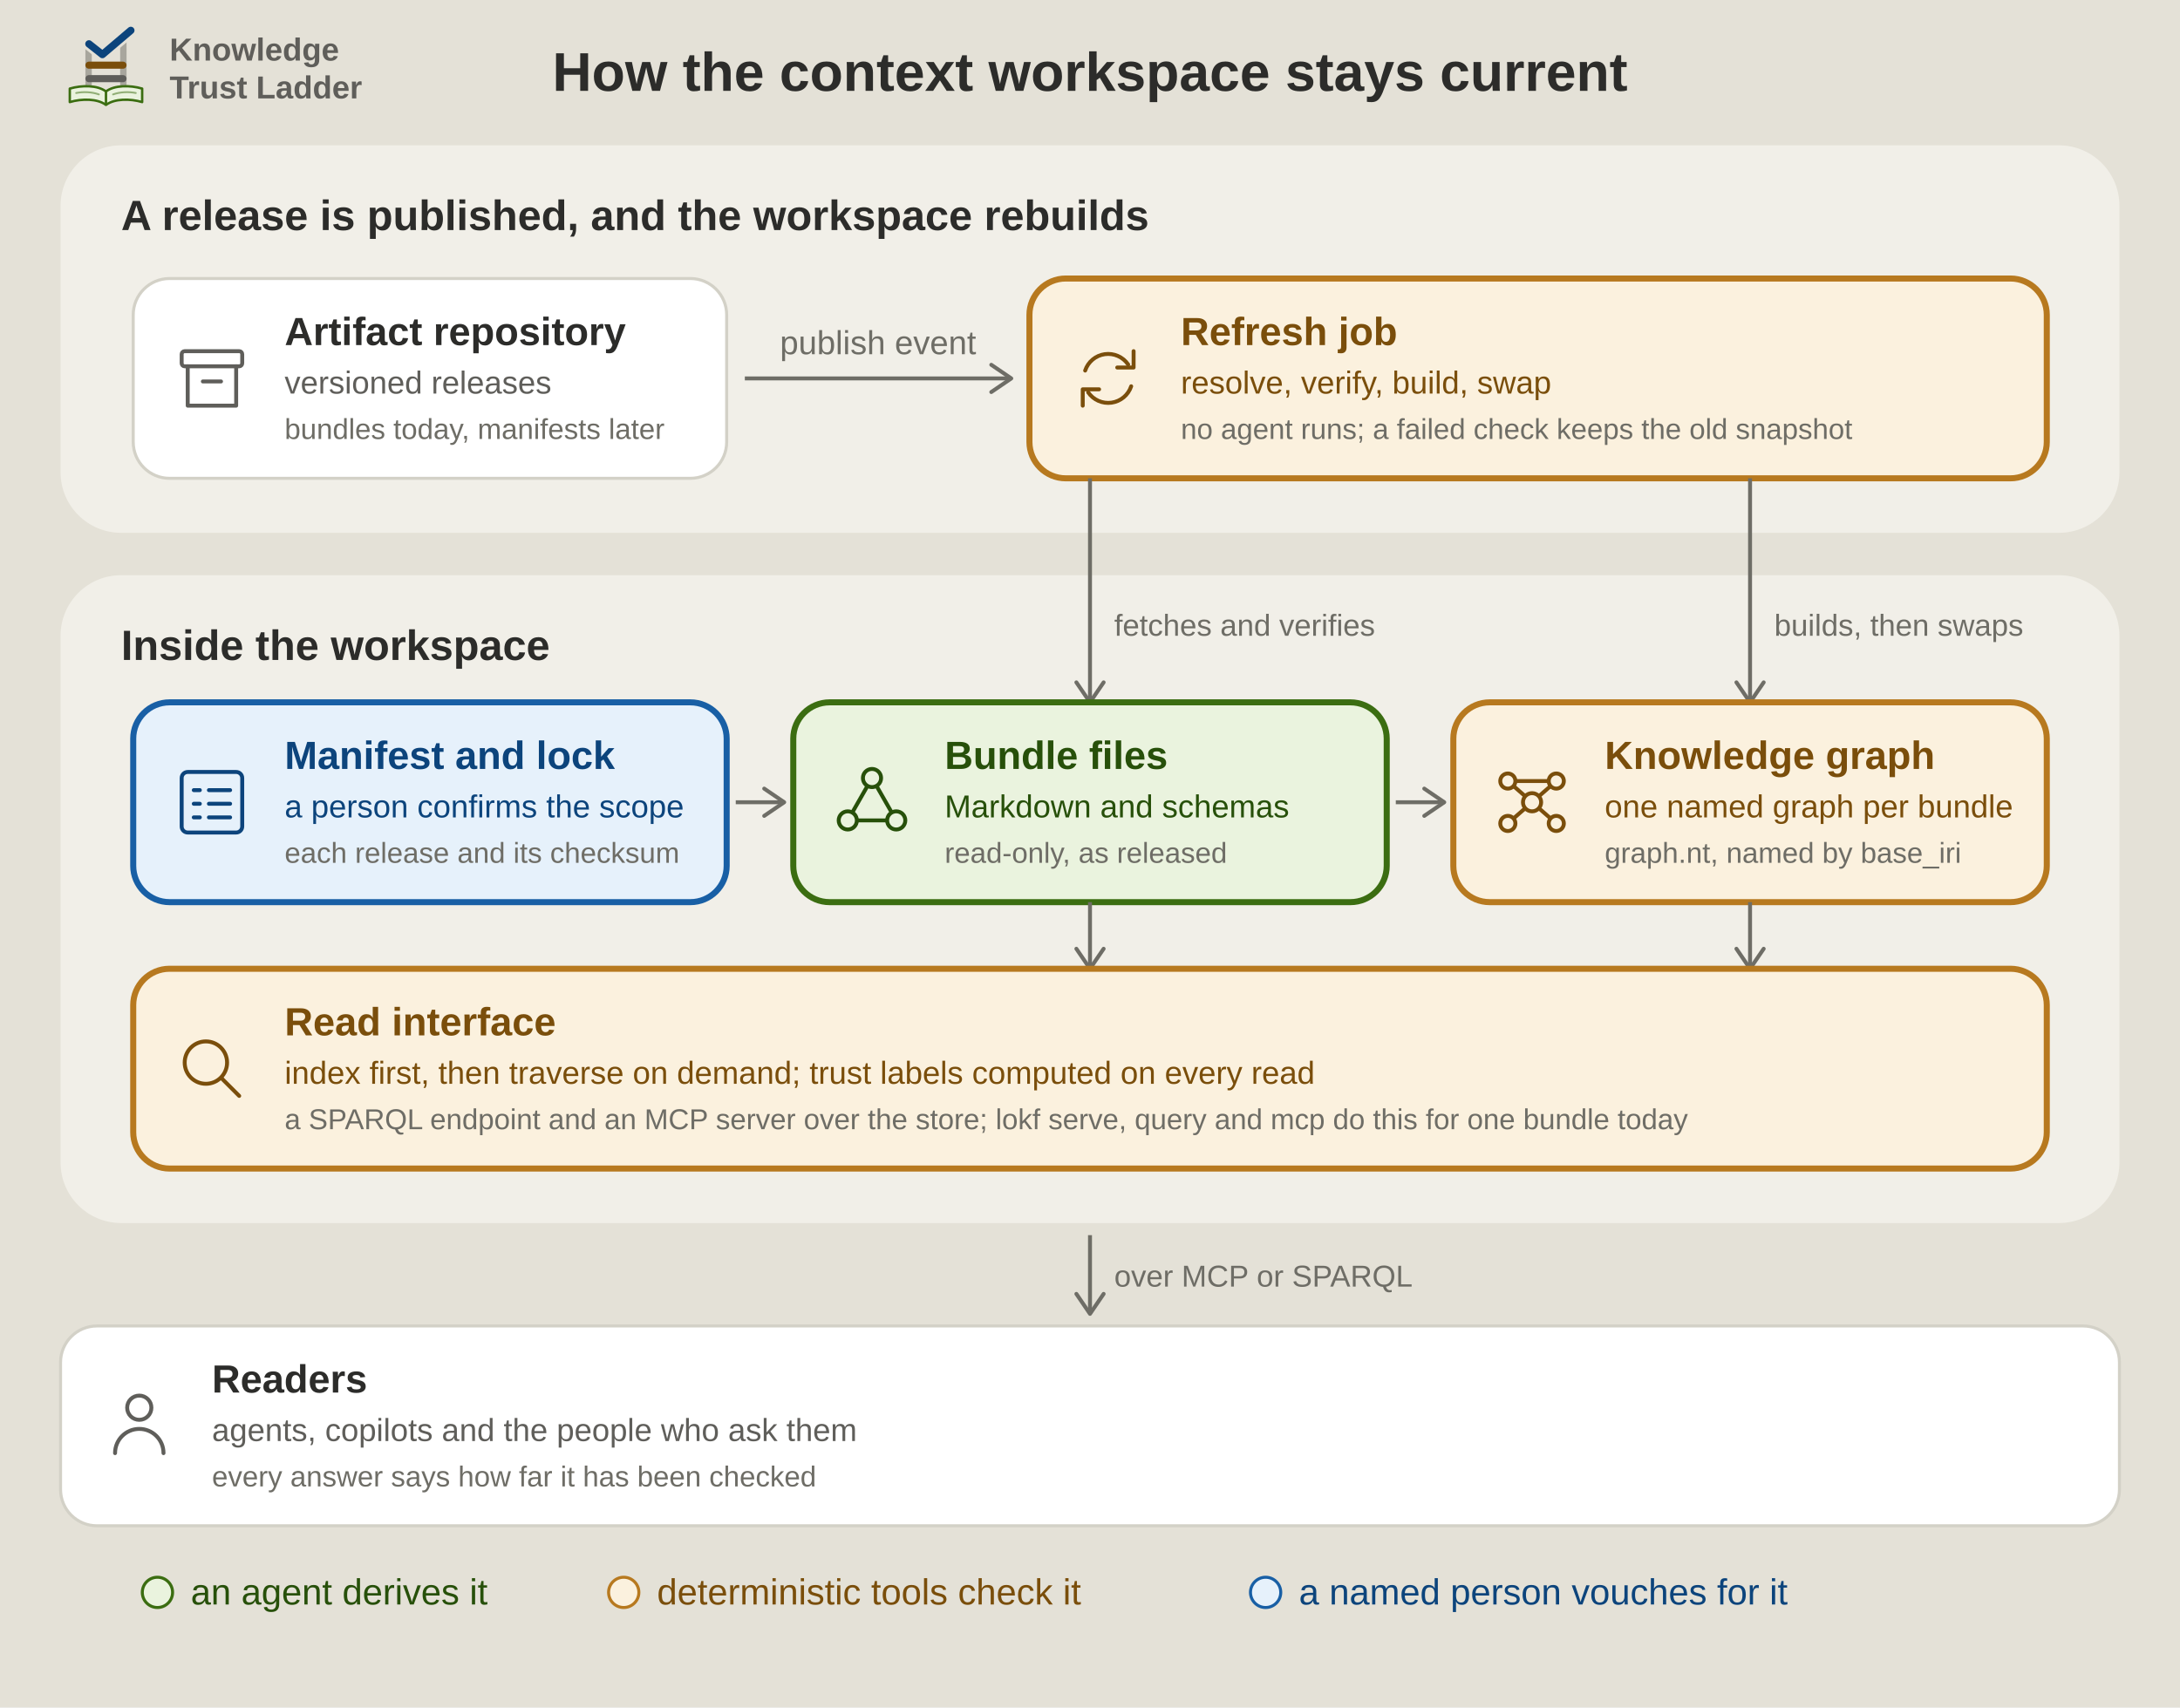
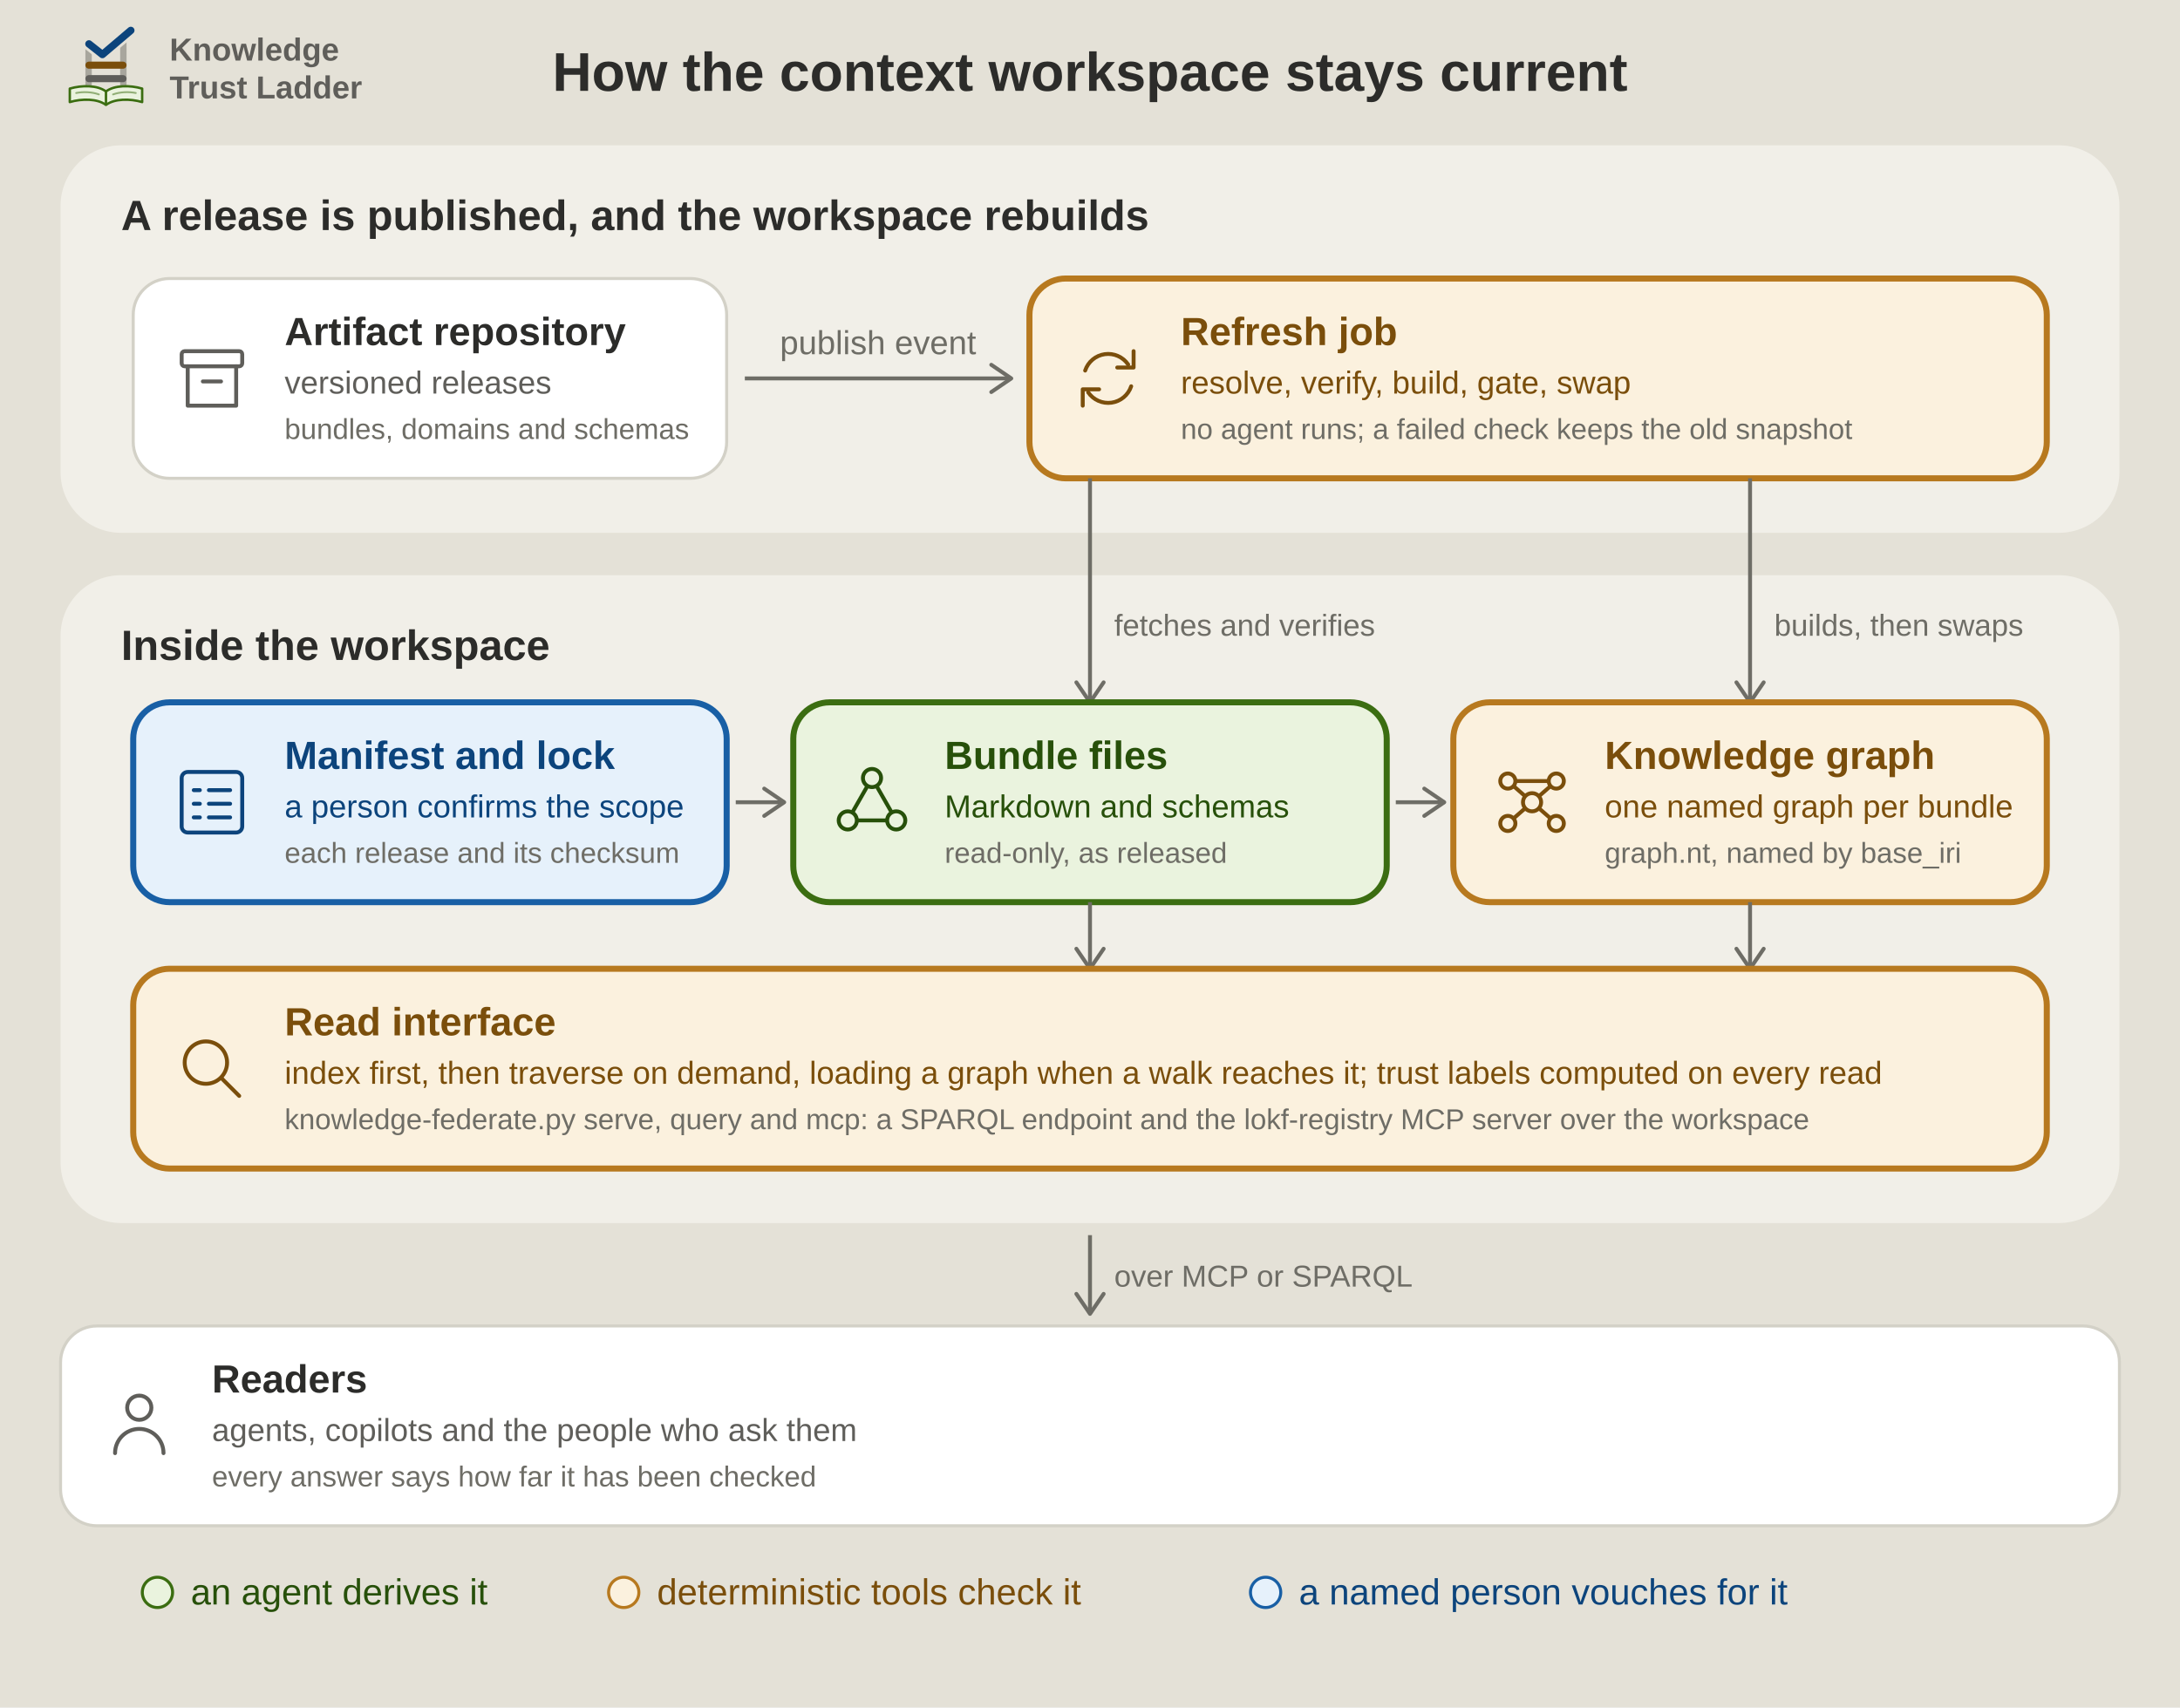
<svg xmlns="http://www.w3.org/2000/svg" width="720" height="564" viewBox="0 0 720 564" role="img" aria-labelledby="t d">
  <rect width="720" height="564" fill="#E4E1D7" />
  <g transform="translate(20,7) scale(0.46875)">
    <rect x="17.5" y="12" width="4.5" height="38" rx="2.25" fill="#A8A69D" />
    <rect x="42" y="12" width="4.5" height="38" rx="2.25" fill="#A8A69D" />
    <rect x="17.5" y="38" width="29" height="5" rx="2.5" fill="#5F5E5A" />
    <rect x="17.5" y="28.5" width="29" height="5" rx="2.5" fill="#7A4E0B" />
    <path d="M20 16 L29.5 23.5 L49.5 6.5" fill="none" stroke="#E4E1D7" stroke-width="9" stroke-linecap="round" stroke-linejoin="round" />
    <path d="M20 16 L29.5 23.5 L49.5 6.5" fill="none" stroke="#0C447C" stroke-width="5.2" stroke-linecap="round" stroke-linejoin="round" />
    <path d="M32 49.5 C26 45 15 45 6.5 47.5 v9.5 C15 54.5 26 54.5 32 59 C38 54.5 49 54.5 57.5 57 v-9.5 C49 45 38 45 32 49.5 z" fill="#EAF3DE" stroke="#3B6D11" stroke-width="1.7" stroke-linejoin="round" />
    <line x1="32" y1="49.5" x2="32" y2="59" stroke="#3B6D11" stroke-width="1.7" />
    <path d="M11 50.6 C16 49.6 22 49.8 27 51.6 M37 51.6 C42 49.8 48 49.6 53 50.6" fill="none" stroke="#3B6D11" stroke-opacity=".5" stroke-width="1.3" stroke-linecap="round" />
  </g>
  <text x="56" y="20" font-family="Arial, sans-serif" font-size="10.5" font-weight="700" fill="#5F5E5A">Knowledge</text>
  <text x="56" y="32.5" font-family="Arial, sans-serif" font-size="10.5" font-weight="700" fill="#5F5E5A">Trust Ladder</text>
  <text x="360.0" y="30" text-anchor="middle" font-family="Arial, sans-serif" font-size="18" font-weight="700" fill="#2C2C2A">How the context workspace stays current</text>
  <rect x="20" y="48" width="680" height="128" rx="20" fill="#F1EFE8" />
  <text x="40" y="76" font-family="Arial, sans-serif" font-size="14" font-weight="700" fill="#2C2C2A">A release is published, and the workspace rebuilds</text>
  <rect x="44" y="92" width="196" height="66" rx="12" fill="#ffffff" stroke="#D3D1C7" stroke-width="1" />
  <g transform="translate(70,125)" stroke="#5F5E5A" stroke-width="1.3" fill="none" stroke-linecap="round" stroke-linejoin="round">
    <rect x="-10" y="-9" width="20" height="5" rx="1" />
    <path d="M-8 -4 V9 H8 V-4" />
    <line x1="-3" y1="1" x2="3" y2="1" />
  </g>
  <text x="94" y="114" font-family="Arial, sans-serif" font-size="13" font-weight="700" fill="#2C2C2A">Artifact repository</text>
  <text x="94" y="130" font-family="Arial, sans-serif" font-size="10.5" fill="#5F5E5A">versioned releases</text>
-   <text x="94" y="145" font-family="Arial, sans-serif" font-size="9.5" fill="#6E6D66">bundles today, manifests later</text>
+   <text x="94" y="145" font-family="Arial, sans-serif" font-size="9.5" fill="#6E6D66">bundles, domains and schemas</text>
  <line x1="246" y1="125" x2="334" y2="125" stroke="#6E6D66" stroke-width="1.3" />
  <path d="M327.4 129.5 L334 125 L327.4 120.5" fill="none" stroke="#6E6D66" stroke-width="1.3" stroke-linecap="round" stroke-linejoin="round" />
  <text x="290" y="117" text-anchor="middle" font-family="Arial, sans-serif" font-size="11" fill="#6E6D66">publish event</text>
  <rect x="340" y="92" width="336" height="66" rx="12" fill="#FBF1DE" stroke="#B7791F" stroke-width="2" />
  <g transform="translate(366,125)" stroke="#7A4E0B" stroke-width="1.3" fill="none" stroke-linecap="round" stroke-linejoin="round">
    <path d="M-7.6 -2.6 A8 8 0 0 1 6.6 -4.6" />
    <path d="M8.4 -9 V-3.6 H3" />
    <path d="M7.6 2.6 A8 8 0 0 1 -6.6 4.6" />
    <path d="M-8.4 9 V3.6 H-3" />
  </g>
  <text x="390" y="114" font-family="Arial, sans-serif" font-size="13" font-weight="700" fill="#7A4E0B">Refresh job</text>
-   <text x="390" y="130" font-family="Arial, sans-serif" font-size="10.5" fill="#7A4E0B">resolve, verify, build, swap</text>
+   <text x="390" y="130" font-family="Arial, sans-serif" font-size="10.5" fill="#7A4E0B">resolve, verify, build, gate, swap</text>
  <text x="390" y="145" font-family="Arial, sans-serif" font-size="9.5" fill="#6E6D66">no agent runs; a failed check keeps the old snapshot</text>
  <rect x="20" y="190" width="680" height="214" rx="20" fill="#F1EFE8" />
  <text x="40" y="218" font-family="Arial, sans-serif" font-size="14" font-weight="700" fill="#2C2C2A">Inside the workspace</text>
  <line x1="360" y1="158" x2="360" y2="232" stroke="#6E6D66" stroke-width="1.3" />
  <path d="M355.5 225.4 L360 232 L364.5 225.4" fill="none" stroke="#6E6D66" stroke-width="1.3" stroke-linecap="round" stroke-linejoin="round" />
  <text x="368" y="210" font-family="Arial, sans-serif" font-size="10" fill="#6E6D66">fetches and verifies</text>
  <line x1="578" y1="158" x2="578" y2="232" stroke="#6E6D66" stroke-width="1.3" />
  <path d="M573.5 225.4 L578 232 L582.5 225.4" fill="none" stroke="#6E6D66" stroke-width="1.3" stroke-linecap="round" stroke-linejoin="round" />
  <text x="586" y="210" font-family="Arial, sans-serif" font-size="10" fill="#6E6D66">builds, then swaps</text>
  <rect x="44" y="232" width="196" height="66" rx="12" fill="#E6F1FB" stroke="#185FA5" stroke-width="2" />
  <g transform="translate(70,265)" stroke="#0C447C" stroke-width="1.3" fill="none" stroke-linecap="round" stroke-linejoin="round">
    <rect x="-10" y="-10" width="20" height="20" rx="2" />
    <line x1="-6" y1="-4" x2="-4" y2="-4" />
    <line x1="-1" y1="-4" x2="6" y2="-4" />
    <line x1="-6" y1="0.5" x2="-4" y2="0.5" />
    <line x1="-1" y1="0.5" x2="6" y2="0.5" />
    <line x1="-6" y1="5" x2="-4" y2="5" />
    <line x1="-1" y1="5" x2="6" y2="5" />
  </g>
  <text x="94" y="254" font-family="Arial, sans-serif" font-size="13" font-weight="700" fill="#0C447C">Manifest and lock</text>
  <text x="94" y="270" font-family="Arial, sans-serif" font-size="10.5" fill="#0C447C">a person confirms the scope</text>
  <text x="94" y="285" font-family="Arial, sans-serif" font-size="9.5" fill="#6E6D66">each release and its checksum</text>
  <rect x="262" y="232" width="196" height="66" rx="12" fill="#EAF3DE" stroke="#3B6D11" stroke-width="2" />
  <g transform="translate(288,265)" stroke="#27500A" stroke-width="1.3" fill="none" stroke-linecap="round" stroke-linejoin="round">
    <line x1="-8" y1="6" x2="0" y2="-8" />
    <line x1="8" y1="6" x2="0" y2="-8" />
    <line x1="-8" y1="6" x2="8" y2="6" />
    <circle cx="0" cy="-8" r="3" fill="#EAF3DE" />
    <circle cx="-8" cy="6" r="3" fill="#EAF3DE" />
    <circle cx="8" cy="6" r="3" fill="#EAF3DE" />
  </g>
  <text x="312" y="254" font-family="Arial, sans-serif" font-size="13" font-weight="700" fill="#27500A">Bundle files</text>
  <text x="312" y="270" font-family="Arial, sans-serif" font-size="10.5" fill="#27500A">Markdown and schemas</text>
  <text x="312" y="285" font-family="Arial, sans-serif" font-size="9.5" fill="#6E6D66">read-only, as released</text>
  <rect x="480" y="232" width="196" height="66" rx="12" fill="#FBF1DE" stroke="#B7791F" stroke-width="2" />
  <g transform="translate(506,265)" stroke="#7A4E0B" stroke-width="1.3" fill="none" stroke-linecap="round" stroke-linejoin="round">
    <line x1="-8" y1="-7" x2="8" y2="7" />
    <line x1="8" y1="-7" x2="-8" y2="7" />
    <line x1="-8" y1="-7" x2="8" y2="-7" />
    <circle cx="0" cy="0" r="3" fill="#FBF1DE" />
    <circle cx="-8" cy="-7" r="2.5" fill="#FBF1DE" />
    <circle cx="8" cy="-7" r="2.5" fill="#FBF1DE" />
    <circle cx="-8" cy="7" r="2.5" fill="#FBF1DE" />
    <circle cx="8" cy="7" r="2.5" fill="#FBF1DE" />
  </g>
  <text x="530" y="254" font-family="Arial, sans-serif" font-size="13" font-weight="700" fill="#7A4E0B">Knowledge graph</text>
  <text x="530" y="270" font-family="Arial, sans-serif" font-size="10.5" fill="#7A4E0B">one named graph per bundle</text>
  <text x="530" y="285" font-family="Arial, sans-serif" font-size="9.5" fill="#6E6D66">graph.nt, named by base_iri</text>
  <line x1="243" y1="265" x2="259" y2="265" stroke="#6E6D66" stroke-width="1.3" />
  <path d="M252.4 269.5 L259 265 L252.4 260.5" fill="none" stroke="#6E6D66" stroke-width="1.3" stroke-linecap="round" stroke-linejoin="round" />
  <line x1="461" y1="265" x2="477" y2="265" stroke="#6E6D66" stroke-width="1.3" />
  <path d="M470.4 269.5 L477 265 L470.4 260.5" fill="none" stroke="#6E6D66" stroke-width="1.3" stroke-linecap="round" stroke-linejoin="round" />
  <line x1="360" y1="298" x2="360" y2="320" stroke="#6E6D66" stroke-width="1.3" />
  <path d="M355.5 313.4 L360 320 L364.5 313.4" fill="none" stroke="#6E6D66" stroke-width="1.3" stroke-linecap="round" stroke-linejoin="round" />
  <line x1="578" y1="298" x2="578" y2="320" stroke="#6E6D66" stroke-width="1.3" />
  <path d="M573.5 313.4 L578 320 L582.5 313.4" fill="none" stroke="#6E6D66" stroke-width="1.3" stroke-linecap="round" stroke-linejoin="round" />
  <rect x="44" y="320" width="632" height="66" rx="12" fill="#FBF1DE" stroke="#B7791F" stroke-width="2" />
  <g transform="translate(70,353)" stroke="#7A4E0B" stroke-width="1.3" fill="none" stroke-linecap="round" stroke-linejoin="round">
    <circle cx="-2" cy="-2" r="7" />
    <line x1="3.2" y1="3.2" x2="9" y2="9" />
  </g>
  <text x="94" y="342" font-family="Arial, sans-serif" font-size="13" font-weight="700" fill="#7A4E0B">Read interface</text>
-   <text x="94" y="358" font-family="Arial, sans-serif" font-size="10.5" fill="#7A4E0B">index first, then traverse on demand; trust labels computed on every read</text>
-   <text x="94" y="373" font-family="Arial, sans-serif" font-size="9.5" fill="#6E6D66">a SPARQL endpoint and an MCP server over the store; lokf serve, query and mcp do this for one bundle today</text>
+   <text x="94" y="358" font-family="Arial, sans-serif" font-size="10.5" fill="#7A4E0B">index first, then traverse on demand, loading a graph when a walk reaches it; trust labels computed on every read</text>
+   <text x="94" y="373" font-family="Arial, sans-serif" font-size="9.5" fill="#6E6D66">knowledge-federate.py serve, query and mcp: a SPARQL endpoint and the lokf-registry MCP server over the workspace</text>
  <line x1="360" y1="408" x2="360" y2="434" stroke="#6E6D66" stroke-width="1.3" />
  <path d="M355.5 427.4 L360 434 L364.5 427.4" fill="none" stroke="#6E6D66" stroke-width="1.3" stroke-linecap="round" stroke-linejoin="round" />
  <text x="368" y="425" font-family="Arial, sans-serif" font-size="10" fill="#6E6D66">over MCP or SPARQL</text>
  <rect x="20" y="438" width="680" height="66" rx="12" fill="#ffffff" stroke="#D3D1C7" stroke-width="1" />
  <g transform="translate(46,471)" stroke="#5F5E5A" stroke-width="1.3" fill="none" stroke-linecap="round" stroke-linejoin="round">
    <circle cx="0" cy="-6" r="4" />
    <path d="M-8 9 a8 8 0 0 1 16 0" />
  </g>
  <text x="70" y="460" font-family="Arial, sans-serif" font-size="13" font-weight="700" fill="#2C2C2A">Readers</text>
  <text x="70" y="476" font-family="Arial, sans-serif" font-size="10.5" fill="#5F5E5A">agents, copilots and the people who ask them</text>
  <text x="70" y="491" font-family="Arial, sans-serif" font-size="9.5" fill="#6E6D66">every answer says how far it has been checked</text>
  <circle cx="52" cy="526" r="5" fill="#EAF3DE" stroke="#3B6D11" stroke-width="1" />
  <text x="63" y="530" font-family="Arial, sans-serif" font-size="12" fill="#27500A">an agent derives it</text>
  <circle cx="206" cy="526" r="5" fill="#FBF1DE" stroke="#B7791F" stroke-width="1" />
  <text x="217" y="530" font-family="Arial, sans-serif" font-size="12" fill="#7A4E0B">deterministic tools check it</text>
  <circle cx="418" cy="526" r="5" fill="#E6F1FB" stroke="#185FA5" stroke-width="1" />
  <text x="429" y="530" font-family="Arial, sans-serif" font-size="12" fill="#0C447C">a named person vouches for it</text>
</svg>
